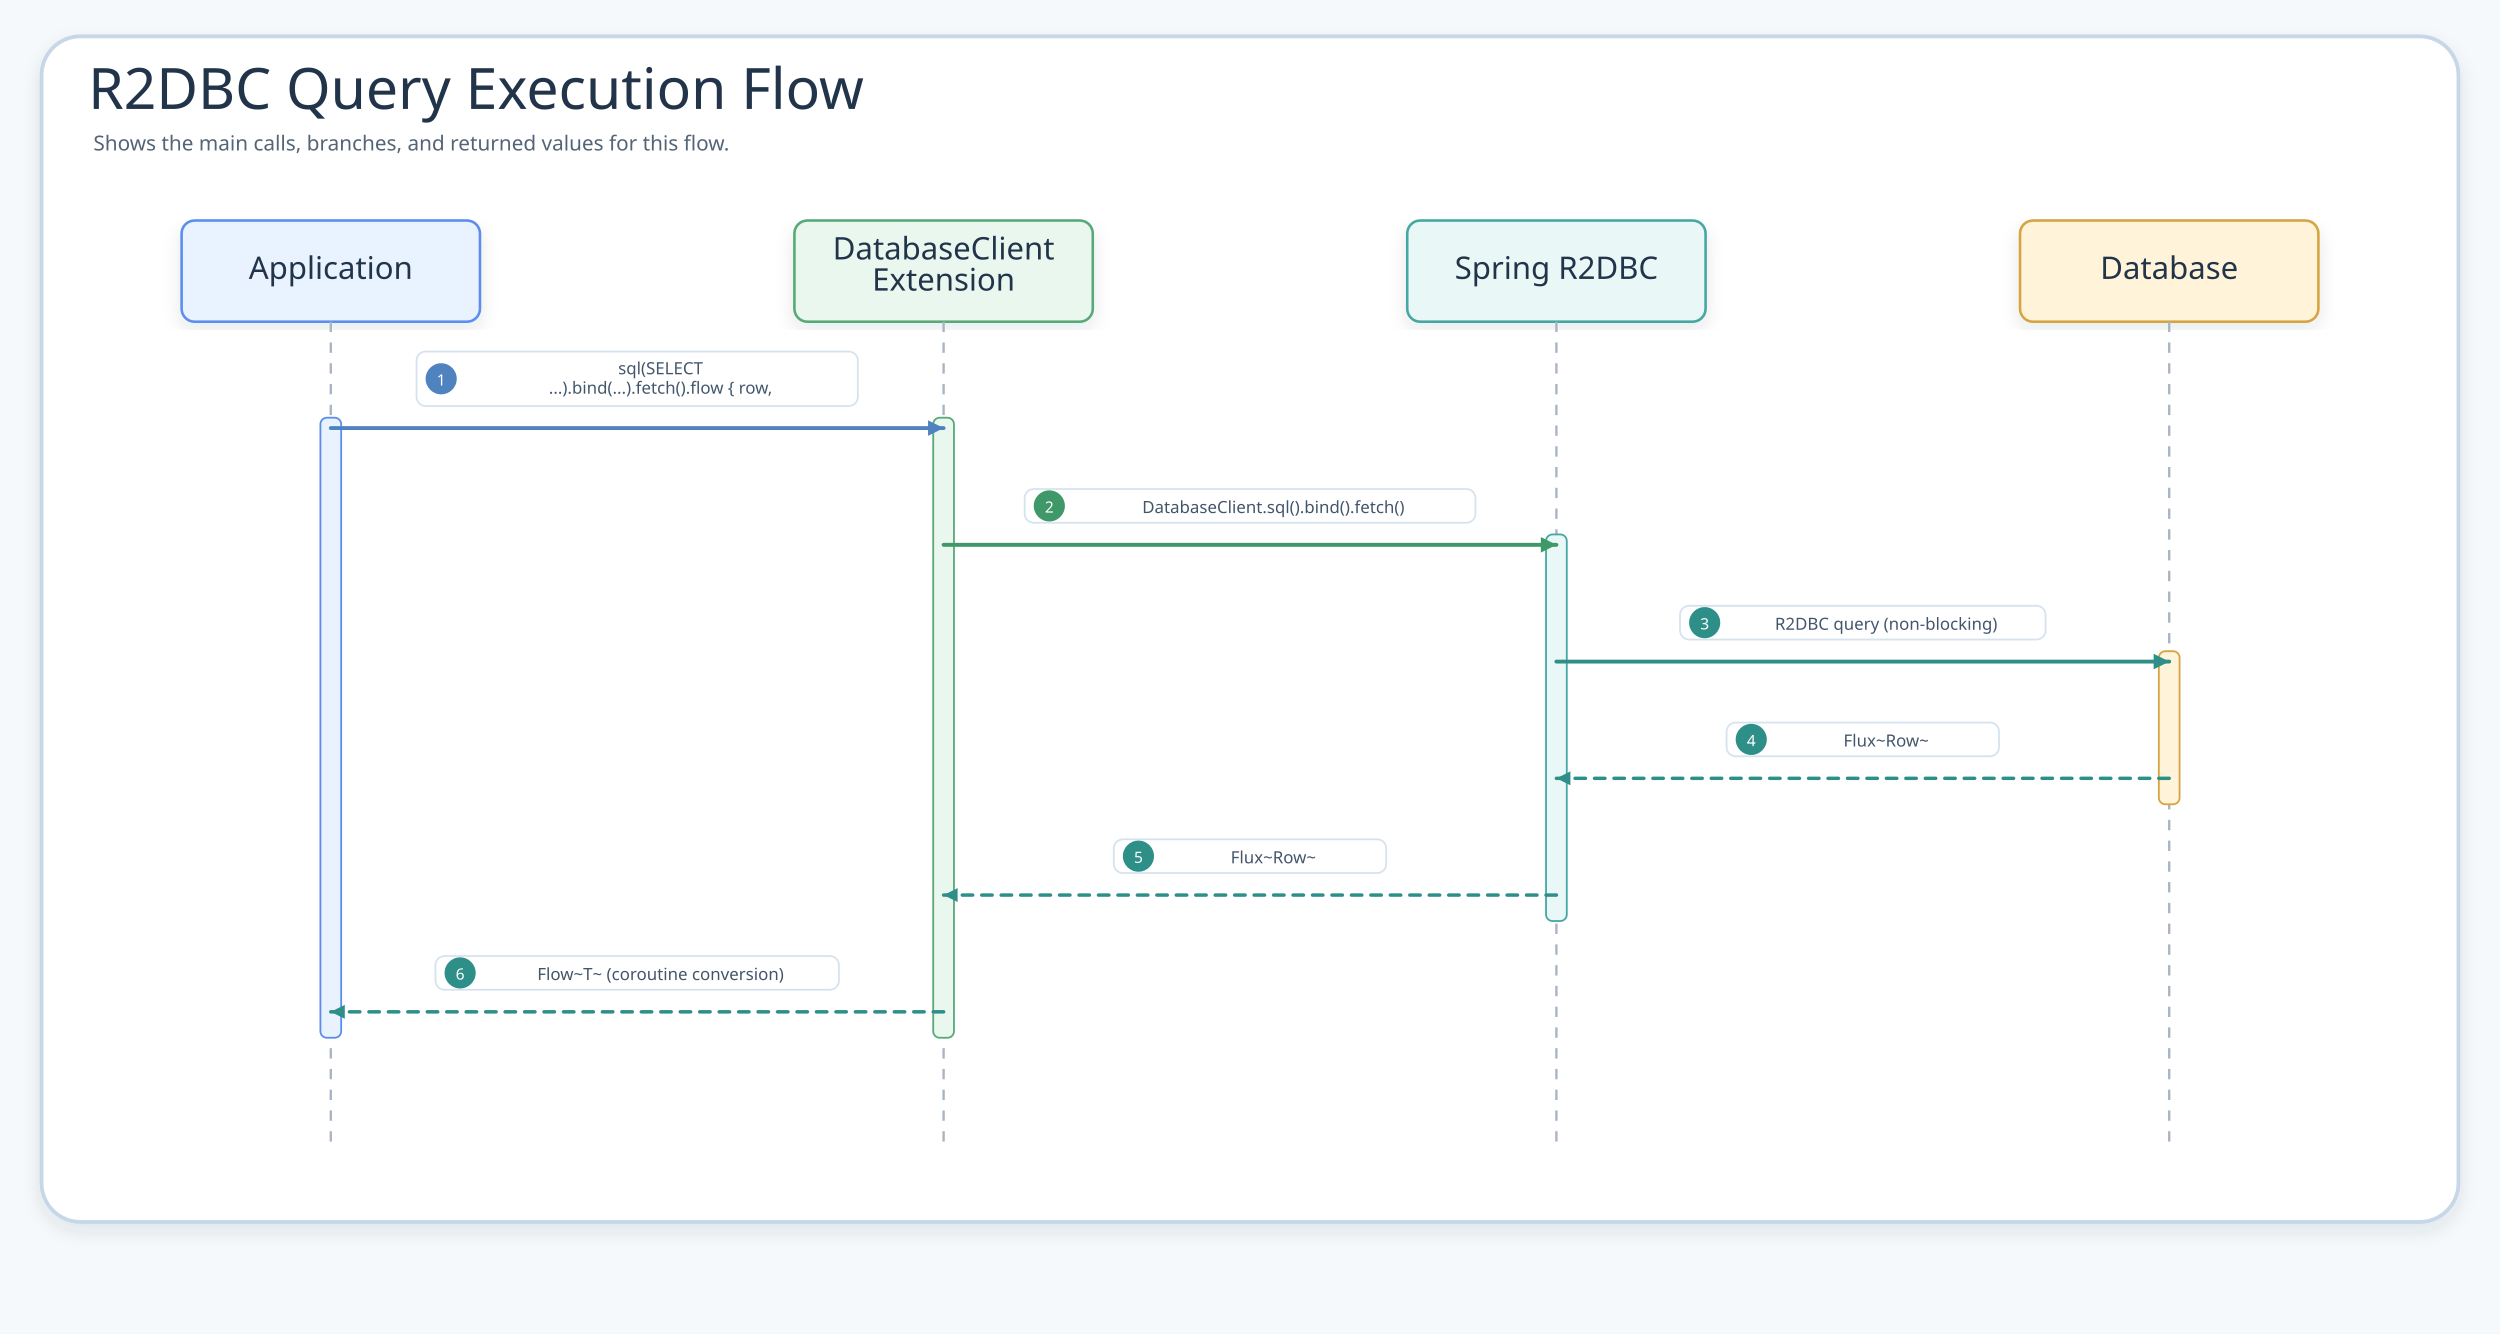
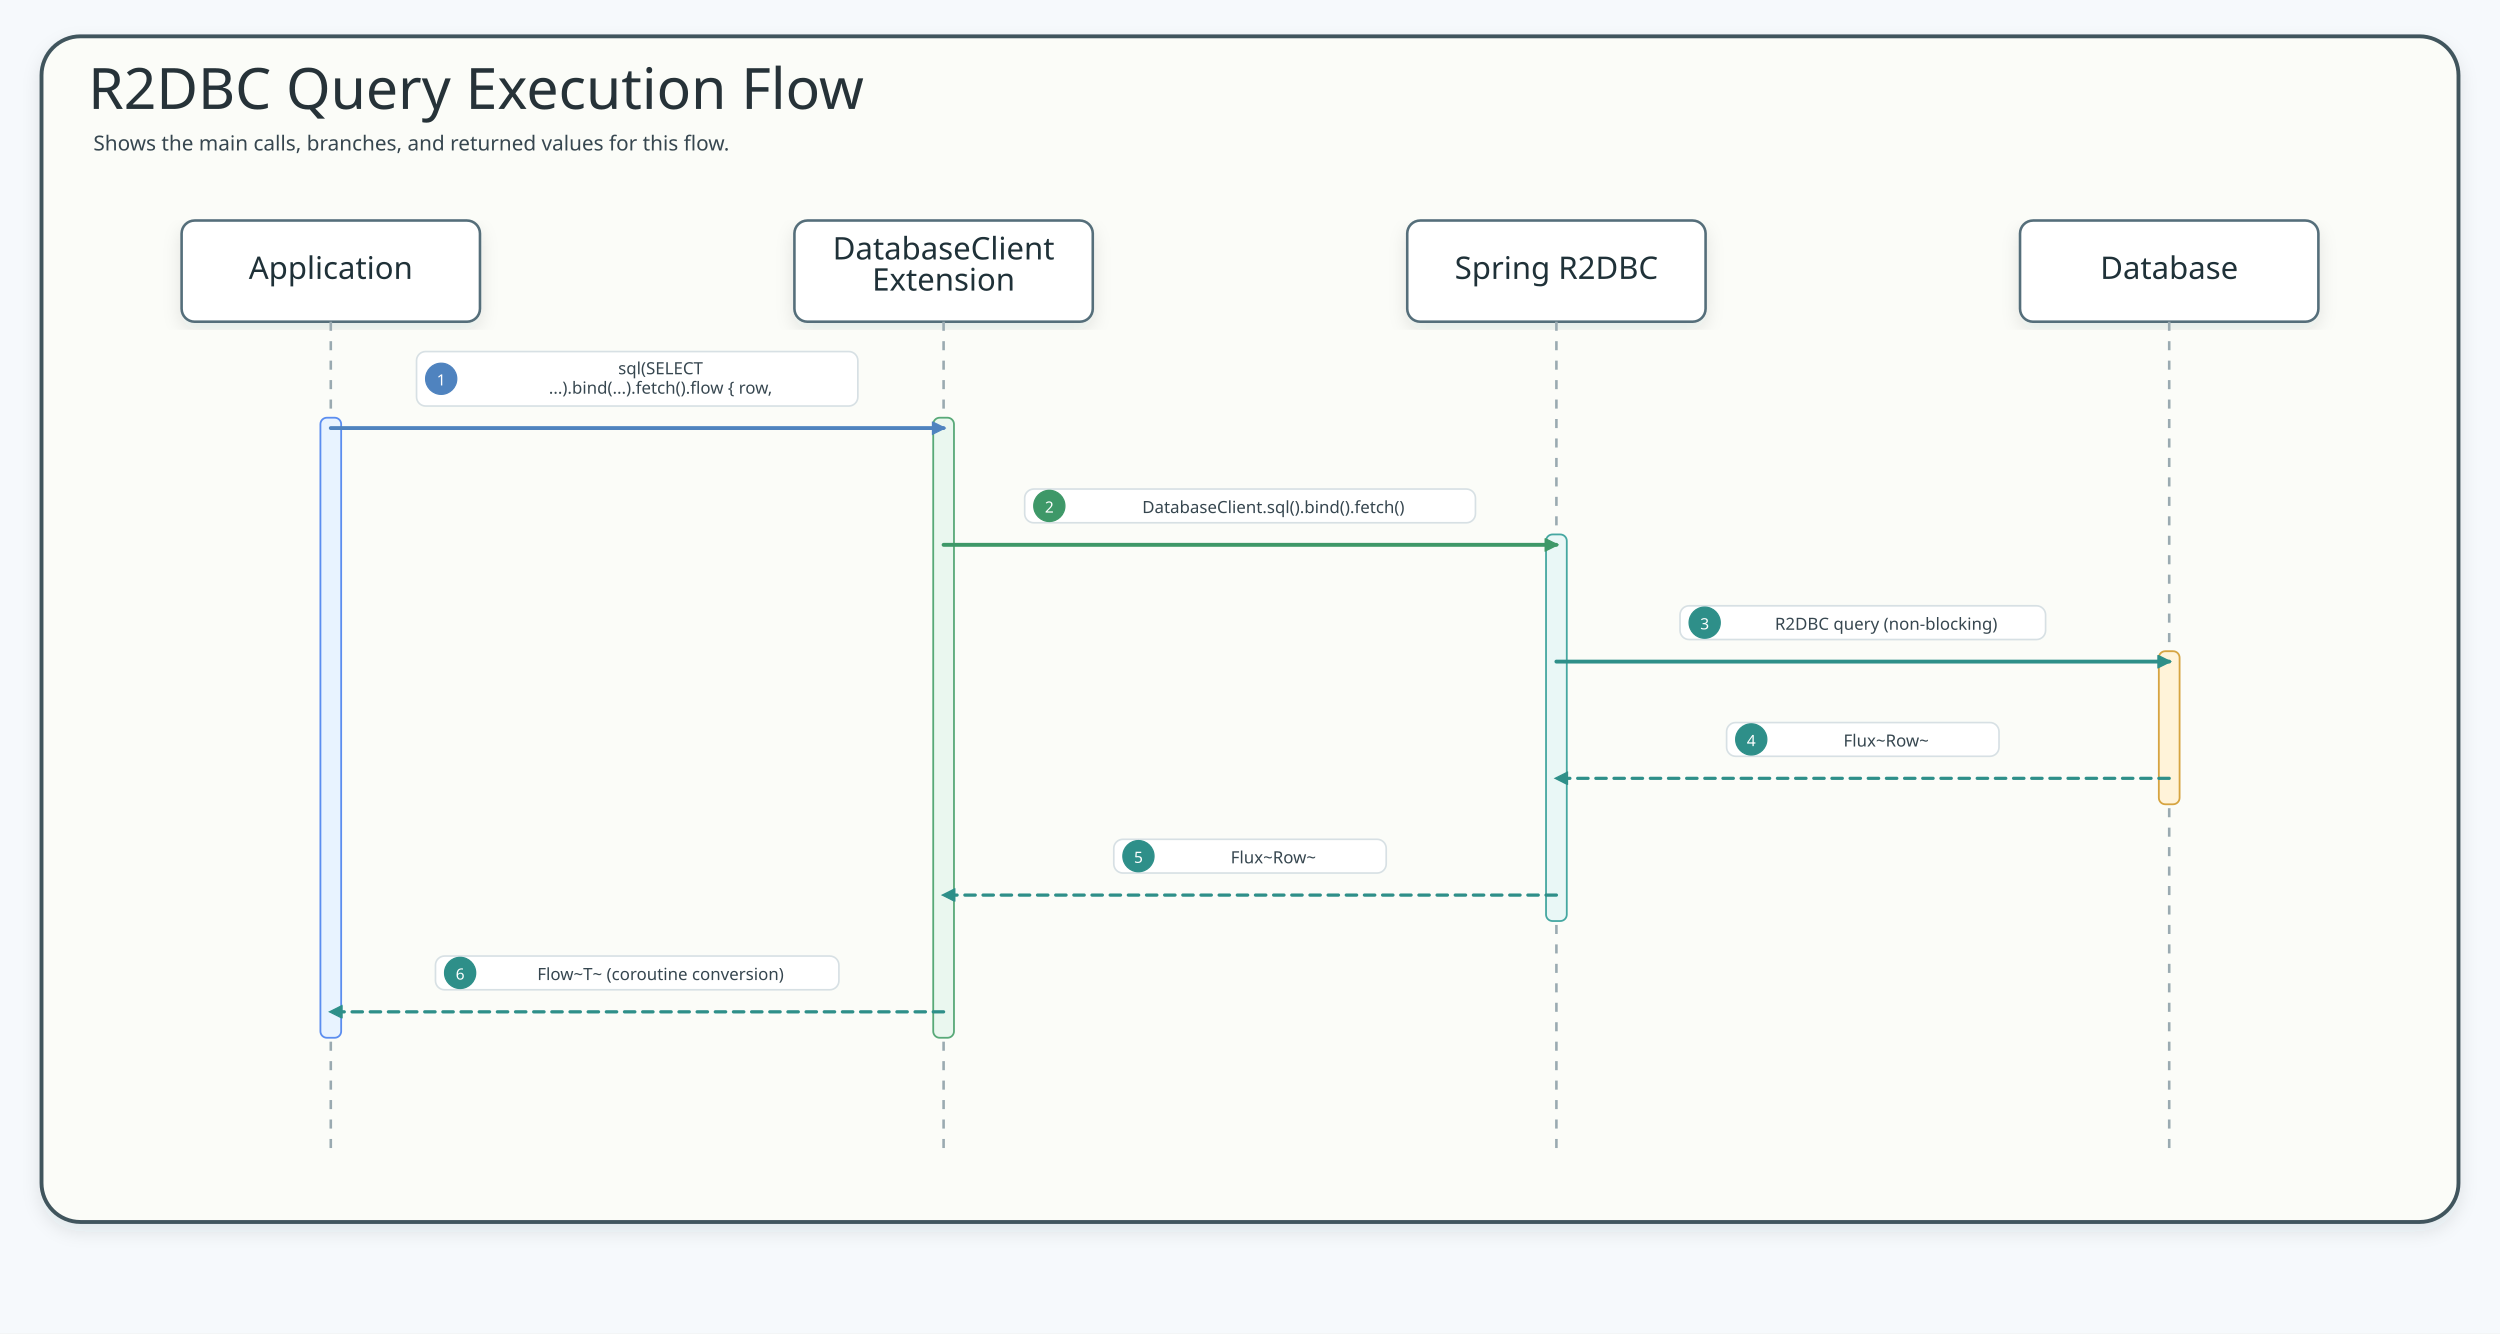
<svg xmlns="http://www.w3.org/2000/svg" width="1927.2" height="1028" viewBox="0 0 1927.2 1028" role="img" aria-label="R2DBC Query Execution Flow">
  <defs>
    <filter id="shadow" x="-8%" y="-8%" width="116%" height="116%">
      <feDropShadow dx="0" dy="6" stdDeviation="7" flood-color="#203040" flood-opacity="0.10" />
    </filter>
-     <marker id="seqArrow-blue" markerWidth="5" markerHeight="5" refX="4.5" refY="2.5" orient="auto" markerUnits="strokeWidth">
-       <path d="M 0.5 0.5 L 4.5 2.5 L 0.5 4.5 Z" fill="#4F83BF" stroke-dasharray="none" style="stroke-dasharray:none" />
+     <marker id="seqArrow-blue" markerWidth="13" markerHeight="13" refX="9" refY="5" orient="auto" markerUnits="userSpaceOnUse">
+       <path d="M 0 0 L 10 5 L 0 10 Z" fill="#4F83BF" stroke="#4F83BF" stroke-dasharray="none" style="stroke-dasharray:none" />
    </marker>
-     <marker id="seqArrow-green" markerWidth="5" markerHeight="5" refX="4.5" refY="2.5" orient="auto" markerUnits="strokeWidth">
-       <path d="M 0.5 0.5 L 4.5 2.5 L 0.5 4.5 Z" fill="#3E9868" stroke-dasharray="none" style="stroke-dasharray:none" />
+     <marker id="seqArrow-green" markerWidth="13" markerHeight="13" refX="9" refY="5" orient="auto" markerUnits="userSpaceOnUse">
+       <path d="M 0 0 L 10 5 L 0 10 Z" fill="#3E9868" stroke="#3E9868" stroke-dasharray="none" style="stroke-dasharray:none" />
    </marker>
-     <marker id="seqArrow-teal" markerWidth="5" markerHeight="5" refX="4.5" refY="2.5" orient="auto" markerUnits="strokeWidth">
-       <path d="M 0.5 0.5 L 4.5 2.5 L 0.5 4.5 Z" fill="#2E8F89" stroke-dasharray="none" style="stroke-dasharray:none" />
+     <marker id="seqArrow-teal" markerWidth="13" markerHeight="13" refX="9" refY="5" orient="auto" markerUnits="userSpaceOnUse">
+       <path d="M 0 0 L 10 5 L 0 10 Z" fill="#2E8F89" stroke="#2E8F89" stroke-dasharray="none" style="stroke-dasharray:none" />
    </marker>
-     <marker id="seqArrow-amber" markerWidth="5" markerHeight="5" refX="4.5" refY="2.5" orient="auto" markerUnits="strokeWidth">
-       <path d="M 0.5 0.5 L 4.5 2.5 L 0.5 4.5 Z" fill="#B9851B" stroke-dasharray="none" style="stroke-dasharray:none" />
+     <marker id="seqArrow-amber" markerWidth="13" markerHeight="13" refX="9" refY="5" orient="auto" markerUnits="userSpaceOnUse">
+       <path d="M 0 0 L 10 5 L 0 10 Z" fill="#B9851B" stroke="#B9851B" stroke-dasharray="none" style="stroke-dasharray:none" />
    </marker>
-     <marker id="seqArrow-pink" markerWidth="5" markerHeight="5" refX="4.5" refY="2.5" orient="auto" markerUnits="strokeWidth">
-       <path d="M 0.5 0.5 L 4.5 2.5 L 0.5 4.5 Z" fill="#C94D68" stroke-dasharray="none" style="stroke-dasharray:none" />
+     <marker id="seqArrow-pink" markerWidth="13" markerHeight="13" refX="9" refY="5" orient="auto" markerUnits="userSpaceOnUse">
+       <path d="M 0 0 L 10 5 L 0 10 Z" fill="#C94D68" stroke="#C94D68" stroke-dasharray="none" style="stroke-dasharray:none" />
    </marker>
-     <marker id="seqArrow-purple" markerWidth="5" markerHeight="5" refX="4.5" refY="2.5" orient="auto" markerUnits="strokeWidth">
-       <path d="M 0.5 0.5 L 4.5 2.5 L 0.5 4.5 Z" fill="#755BC6" stroke-dasharray="none" style="stroke-dasharray:none" />
+     <marker id="seqArrow-purple" markerWidth="13" markerHeight="13" refX="9" refY="5" orient="auto" markerUnits="userSpaceOnUse">
+       <path d="M 0 0 L 10 5 L 0 10 Z" fill="#755BC6" stroke="#755BC6" stroke-dasharray="none" style="stroke-dasharray:none" />
    </marker>
-     <marker id="seqArrow-gray" markerWidth="5" markerHeight="5" refX="4.5" refY="2.5" orient="auto" markerUnits="strokeWidth">
-       <path d="M 0.5 0.5 L 4.5 2.5 L 0.5 4.5 Z" fill="#758297" stroke-dasharray="none" style="stroke-dasharray:none" />
+     <marker id="seqArrow-gray" markerWidth="13" markerHeight="13" refX="9" refY="5" orient="auto" markerUnits="userSpaceOnUse">
+       <path d="M 0 0 L 10 5 L 0 10 Z" fill="#758297" stroke="#758297" stroke-dasharray="none" style="stroke-dasharray:none" />
    </marker>
    <style>
    .canvas{fill:#F6F9FC}.frame{fill:#fff;stroke:#C7D7E7;stroke-width:3;filter:url(#shadow)}
    .title{font-family:"Architects Daughter";font-size:44px;fill:#22344A}.subtitle{font-family:"Comic Mono";font-size:16px;fill:#536476}
    .card{filter:url(#shadow);stroke-width:2}.cardTitle{font-family:"Architects Daughter";font-size:24px;fill:#22344A}.detail{font-family:"Comic Mono";font-size:13px;fill:#42556B}
    .lifeline{stroke:#A7B4C3;stroke-width:1.8;stroke-dasharray:8 8}.seq{fill:none;stroke-width:3;stroke-linecap:round}.seqReturn{fill:none;stroke-width:2.7;stroke-linecap:round;stroke-dasharray:8 7}
    .labelPill{fill:#fff;stroke:#D6E3EF;stroke-width:1.4}.altBox{fill:#FFFFFF;fill-opacity:.12;stroke:#D6A441;stroke-width:1.8;stroke-dasharray:8 8}
+ 
+     /* sequence-style: spring-boot-cassandra-sequence-01 */
+     .title{font-family:"Architects Daughter";fill:#263238}.subtitle,.msg,.note,.footer,.detail,.role{font-family:"Comic Mono";fill:#36464f}.subtitle{font-size:16px}text.participant,.cardTitle{font-family:"Architects Daughter";fill:#1f3138}.role{fill:#546a73}.frame{fill:#fbfcf8;stroke:#41545d;stroke-width:3}.inner,.panel{fill:#ffffff;stroke:#d7e0e4;stroke-width:2}.header,.card{fill:#ffffff!important;stroke:#546e7a!important;stroke-width:2;filter:url(#shadow)}.actor{fill:#ffffff!important;stroke:#546e7a!important;stroke-width:2;filter:url(#shadow)}rect.participant{fill:#ffffff!important;stroke:#546e7a!important;stroke-width:2;filter:url(#shadow)}.lifeline{stroke:#9aaab1;stroke-width:2;stroke-dasharray:7 8}.activation{fill:#e6f2ec!important;stroke:#5b7e67!important;stroke-width:1.5}.seq,.call{fill:none;stroke-width:3;stroke-linecap:round;stroke-linejoin:round}.work,.crypto{fill:none;stroke-width:3;stroke-linecap:round;stroke-linejoin:round}.async{fill:none;stroke-width:3;stroke-linecap:round;stroke-linejoin:round}.seqReturn,.return{fill:none;stroke-width:2.5;stroke-dasharray:8 6;stroke-linecap:round;stroke-linejoin:round}.fail,.skip{fill:none;stroke-width:3;stroke-linecap:round;stroke-linejoin:round}.alt,.altBox{fill:#eef7f0;fill-opacity:.12;stroke:#78909c;stroke-width:2.4;stroke-dasharray:12 7}.divider,.branchDivider{stroke:#78909c;stroke-width:2.4;stroke-dasharray:12 8}rect.label,.labelPill,.pill{fill:#ffffff;stroke:#d7e0e4;stroke-width:1.3}.callLabel{stroke:#9cc2d1}.workLabel,.cryptoLabel{stroke:#b6c9a4}.returnLabel{stroke:#c8b38f}.asyncLabel{stroke:#b8a9d5}.failLabel{stroke:#d9abab}.callBadge{fill:#eaf4f8;stroke:#3f7d9c}.workBadge,.cryptoBadge{fill:#eef7f0;stroke:#6e8f4f}.returnBadge{fill:#fff7e8;stroke:#9b7d54}.asyncBadge{fill:#f3ecff;stroke:#7c5aa6}.failBadge{fill:#fff0f0;stroke:#b86868}text.label{font-family:"Comic Mono";font-size:14px;font-weight:700;stroke:none}.badgeText{font-family:"Comic Mono";font-size:12px;font-weight:700}.callText{fill:#2f6f8e}.workText,.cryptoText{fill:#55783f}.returnText{fill:#7f6038}.asyncText{fill:#674b91}.failText{fill:#9d4f4f}.footer{fill:#60727d}
  </style>
+     <marker id="seqArrow-blue-4F83BF" markerWidth="13" markerHeight="13" refX="9" refY="5" orient="auto" markerUnits="userSpaceOnUse">
+       <path d="M 0 0 L 10 5 L 0 10 Z" fill="#4F83BF" stroke="#4F83BF" stroke-dasharray="none" style="stroke-dasharray:none" />
+     </marker>
+     <marker id="seqArrow-green-3E9868" markerWidth="13" markerHeight="13" refX="9" refY="5" orient="auto" markerUnits="userSpaceOnUse">
+       <path d="M 0 0 L 10 5 L 0 10 Z" fill="#3E9868" stroke="#3E9868" stroke-dasharray="none" style="stroke-dasharray:none" />
+     </marker>
+     <marker id="seqArrow-teal-2E8F89" markerWidth="13" markerHeight="13" refX="9" refY="5" orient="auto" markerUnits="userSpaceOnUse">
+       <path d="M 0 0 L 10 5 L 0 10 Z" fill="#2E8F89" stroke="#2E8F89" stroke-dasharray="none" style="stroke-dasharray:none" />
+     </marker>
  </defs>
  <rect class="canvas" width="1927.2" height="1028" />
  <rect class="frame" x="32" y="28" width="1863.2" height="914" rx="30" />
  <text class="title" x="68" y="84">R2DBC Query Execution Flow</text>
  <text class="subtitle" x="72" y="116">Shows the main calls, branches, and returned values for this flow.</text>
  <g id="seq-application">
    <rect class="card" x="140" y="170" width="230" height="78" rx="10" fill="#E8F3FF" stroke="#5B8DEF" />
    <text class="cardTitle" x="255" y="215" text-anchor="middle">Application</text>
    <line class="lifeline" x1="255" y1="248" x2="255" y2="886" />
  </g>
  <g id="seq-databaseclient-extension">
    <rect class="card" x="612.4" y="170" width="230" height="78" rx="10" fill="#EAF7EF" stroke="#58A978" />
    <text class="cardTitle" x="727.4" y="200" text-anchor="middle">DatabaseClient</text>
    <text class="cardTitle" x="727.4" y="224" text-anchor="middle">Extension</text>
    <line class="lifeline" x1="727.4" y1="248" x2="727.4" y2="886" />
  </g>
  <g id="seq-spring-r2dbc">
    <rect class="card" x="1084.8" y="170" width="230" height="78" rx="10" fill="#E9F7F6" stroke="#45A7A1" />
    <text class="cardTitle" x="1199.8" y="215" text-anchor="middle">Spring R2DBC</text>
    <line class="lifeline" x1="1199.8" y1="248" x2="1199.8" y2="886" />
  </g>
  <g id="seq-database">
    <rect class="card" x="1557.2" y="170" width="230" height="78" rx="10" fill="#FFF3D9" stroke="#D6A441" />
    <text class="cardTitle" x="1672.2" y="215" text-anchor="middle">Database</text>
    <line class="lifeline" x1="1672.2" y1="248" x2="1672.2" y2="886" />
  </g>
  <rect x="247" y="322" width="16" height="478" rx="5" fill="#E8F3FF" stroke="#5B8DEF" stroke-width="1.4" />
  <rect x="719.4" y="322" width="16" height="478" rx="5" fill="#EAF7EF" stroke="#58A978" stroke-width="1.4" />
  <rect x="1191.8" y="412" width="16" height="298" rx="5" fill="#E9F7F6" stroke="#45A7A1" stroke-width="1.4" />
  <rect x="1664.2" y="502" width="16" height="118" rx="5" fill="#FFF3D9" stroke="#D6A441" stroke-width="1.4" />
  <g id="m1">
-     <rect class="labelPill" x="321.1" y="271" width="340.2" height="42" rx="7" />
-     <circle cx="340.1" cy="292" r="12" fill="#4F83BF" />
-     <text class="detail" x="340.1" y="293" text-anchor="middle" dominant-baseline="middle" style="fill:#fff;font-size:12px">1</text>
-     <text class="detail" x="509.2" y="284" text-anchor="middle" dominant-baseline="middle">sql(SELECT</text>
-     <text class="detail" x="509.2" y="299" text-anchor="middle" dominant-baseline="middle">...).bind(...).fetch().flow { row,</text>
-     <path class="seq" d="M255 330 L727.4 330" stroke="#4F83BF" marker-end="url(#seqArrow-blue)" />
+     <rect class="labelPill" x="321.1" y="271" width="340.2" height="42" rx="7" stroke="#4F83BF" />
+     <circle cx="340.1" cy="292" r="12" fill="#4F83BF" stroke="#4F83BF" />
+     <text class="detail" x="340.1" y="293" text-anchor="middle" dominant-baseline="middle" style="fill:#fff;font-size:12px" fill="#FFFFFF">1</text>
+     <text class="detail" x="509.2" y="284" text-anchor="middle" dominant-baseline="middle" fill="#4F83BF">sql(SELECT</text>
+     <text class="detail" x="509.2" y="299" text-anchor="middle" dominant-baseline="middle" fill="#4F83BF">...).bind(...).fetch().flow { row,</text>
+     <path class="seq" d="M255 330 L727.4 330" stroke="#4F83BF" marker-end="url(#seqArrow-blue-4F83BF)" />
  </g>
  <g id="m2">
-     <rect class="labelPill" x="789.9" y="377" width="347.5" height="26" rx="7" />
-     <circle cx="808.9" cy="390" r="12" fill="#3E9868" />
-     <text class="detail" x="808.9" y="391" text-anchor="middle" dominant-baseline="middle" style="fill:#fff;font-size:12px">2</text>
-     <text class="detail" x="981.6" y="391" text-anchor="middle" dominant-baseline="middle">DatabaseClient.sql().bind().fetch()</text>
-     <path class="seq" d="M727.4 420 L1199.8 420" stroke="#3E9868" marker-end="url(#seqArrow-green)" />
+     <rect class="labelPill" x="789.9" y="377" width="347.5" height="26" rx="7" stroke="#3E9868" />
+     <circle cx="808.9" cy="390" r="12" fill="#3E9868" stroke="#3E9868" />
+     <text class="detail" x="808.9" y="391" text-anchor="middle" dominant-baseline="middle" style="fill:#fff;font-size:12px" fill="#FFFFFF">2</text>
+     <text class="detail" x="981.6" y="391" text-anchor="middle" dominant-baseline="middle" fill="#3E9868">DatabaseClient.sql().bind().fetch()</text>
+     <path class="seq" d="M727.4 420 L1199.8 420" stroke="#3E9868" marker-end="url(#seqArrow-green-3E9868)" />
  </g>
  <g id="m3">
-     <rect class="labelPill" x="1295.1" y="467" width="281.8" height="26" rx="7" />
-     <circle cx="1314.1" cy="480" r="12" fill="#2E8F89" />
-     <text class="detail" x="1314.1" y="481" text-anchor="middle" dominant-baseline="middle" style="fill:#fff;font-size:12px">3</text>
-     <text class="detail" x="1454" y="481" text-anchor="middle" dominant-baseline="middle">R2DBC query (non-blocking)</text>
-     <path class="seq" d="M1199.8 510 L1672.2 510" stroke="#2E8F89" marker-end="url(#seqArrow-teal)" />
+     <rect class="labelPill" x="1295.1" y="467" width="281.8" height="26" rx="7" stroke="#2E8F89" />
+     <circle cx="1314.1" cy="480" r="12" fill="#2E8F89" stroke="#2E8F89" />
+     <text class="detail" x="1314.1" y="481" text-anchor="middle" dominant-baseline="middle" style="fill:#fff;font-size:12px" fill="#FFFFFF">3</text>
+     <text class="detail" x="1454" y="481" text-anchor="middle" dominant-baseline="middle" fill="#2E8F89">R2DBC query (non-blocking)</text>
+     <path class="seq" d="M1199.8 510 L1672.2 510" stroke="#2E8F89" marker-end="url(#seqArrow-teal-2E8F89)" />
  </g>
  <g id="m4">
-     <rect class="labelPill" x="1331" y="557" width="210" height="26" rx="7" />
-     <circle cx="1350" cy="570" r="12" fill="#2E8F89" />
-     <text class="detail" x="1350" y="571" text-anchor="middle" dominant-baseline="middle" style="fill:#fff;font-size:12px">4</text>
-     <text class="detail" x="1454" y="571" text-anchor="middle" dominant-baseline="middle">Flux~Row~</text>
-     <path class="seqReturn" d="M1672.2 600 L1199.8 600" stroke="#2E8F89" marker-end="url(#seqArrow-teal)" />
+     <rect class="labelPill" x="1331" y="557" width="210" height="26" rx="7" stroke="#2E8F89" />
+     <circle cx="1350" cy="570" r="12" fill="#2E8F89" stroke="#2E8F89" />
+     <text class="detail" x="1350" y="571" text-anchor="middle" dominant-baseline="middle" style="fill:#fff;font-size:12px" fill="#FFFFFF">4</text>
+     <text class="detail" x="1454" y="571" text-anchor="middle" dominant-baseline="middle" fill="#2E8F89">Flux~Row~</text>
+     <path class="seqReturn" d="M1672.2 600 L1199.8 600" stroke="#2E8F89" marker-end="url(#seqArrow-teal-2E8F89)" />
  </g>
  <g id="m5">
-     <rect class="labelPill" x="858.6" y="647" width="210" height="26" rx="7" />
-     <circle cx="877.6" cy="660" r="12" fill="#2E8F89" />
-     <text class="detail" x="877.6" y="661" text-anchor="middle" dominant-baseline="middle" style="fill:#fff;font-size:12px">5</text>
-     <text class="detail" x="981.6" y="661" text-anchor="middle" dominant-baseline="middle">Flux~Row~</text>
-     <path class="seqReturn" d="M1199.8 690 L727.4 690" stroke="#2E8F89" marker-end="url(#seqArrow-teal)" />
+     <rect class="labelPill" x="858.6" y="647" width="210" height="26" rx="7" stroke="#2E8F89" />
+     <circle cx="877.6" cy="660" r="12" fill="#2E8F89" stroke="#2E8F89" />
+     <text class="detail" x="877.6" y="661" text-anchor="middle" dominant-baseline="middle" style="fill:#fff;font-size:12px" fill="#FFFFFF">5</text>
+     <text class="detail" x="981.6" y="661" text-anchor="middle" dominant-baseline="middle" fill="#2E8F89">Flux~Row~</text>
+     <path class="seqReturn" d="M1199.8 690 L727.4 690" stroke="#2E8F89" marker-end="url(#seqArrow-teal-2E8F89)" />
  </g>
  <g id="m6">
-     <rect class="labelPill" x="335.7" y="737" width="311" height="26" rx="7" />
-     <circle cx="354.7" cy="750" r="12" fill="#2E8F89" />
-     <text class="detail" x="354.7" y="751" text-anchor="middle" dominant-baseline="middle" style="fill:#fff;font-size:12px">6</text>
-     <text class="detail" x="509.2" y="751" text-anchor="middle" dominant-baseline="middle">Flow~T~ (coroutine conversion)</text>
-     <path class="seqReturn" d="M727.4 780 L255 780" stroke="#2E8F89" marker-end="url(#seqArrow-teal)" />
+     <rect class="labelPill" x="335.7" y="737" width="311" height="26" rx="7" stroke="#2E8F89" />
+     <circle cx="354.7" cy="750" r="12" fill="#2E8F89" stroke="#2E8F89" />
+     <text class="detail" x="354.7" y="751" text-anchor="middle" dominant-baseline="middle" style="fill:#fff;font-size:12px" fill="#FFFFFF">6</text>
+     <text class="detail" x="509.2" y="751" text-anchor="middle" dominant-baseline="middle" fill="#2E8F89">Flow~T~ (coroutine conversion)</text>
+     <path class="seqReturn" d="M727.4 780 L255 780" stroke="#2E8F89" marker-end="url(#seqArrow-teal-2E8F89)" />
  </g>
</svg>
